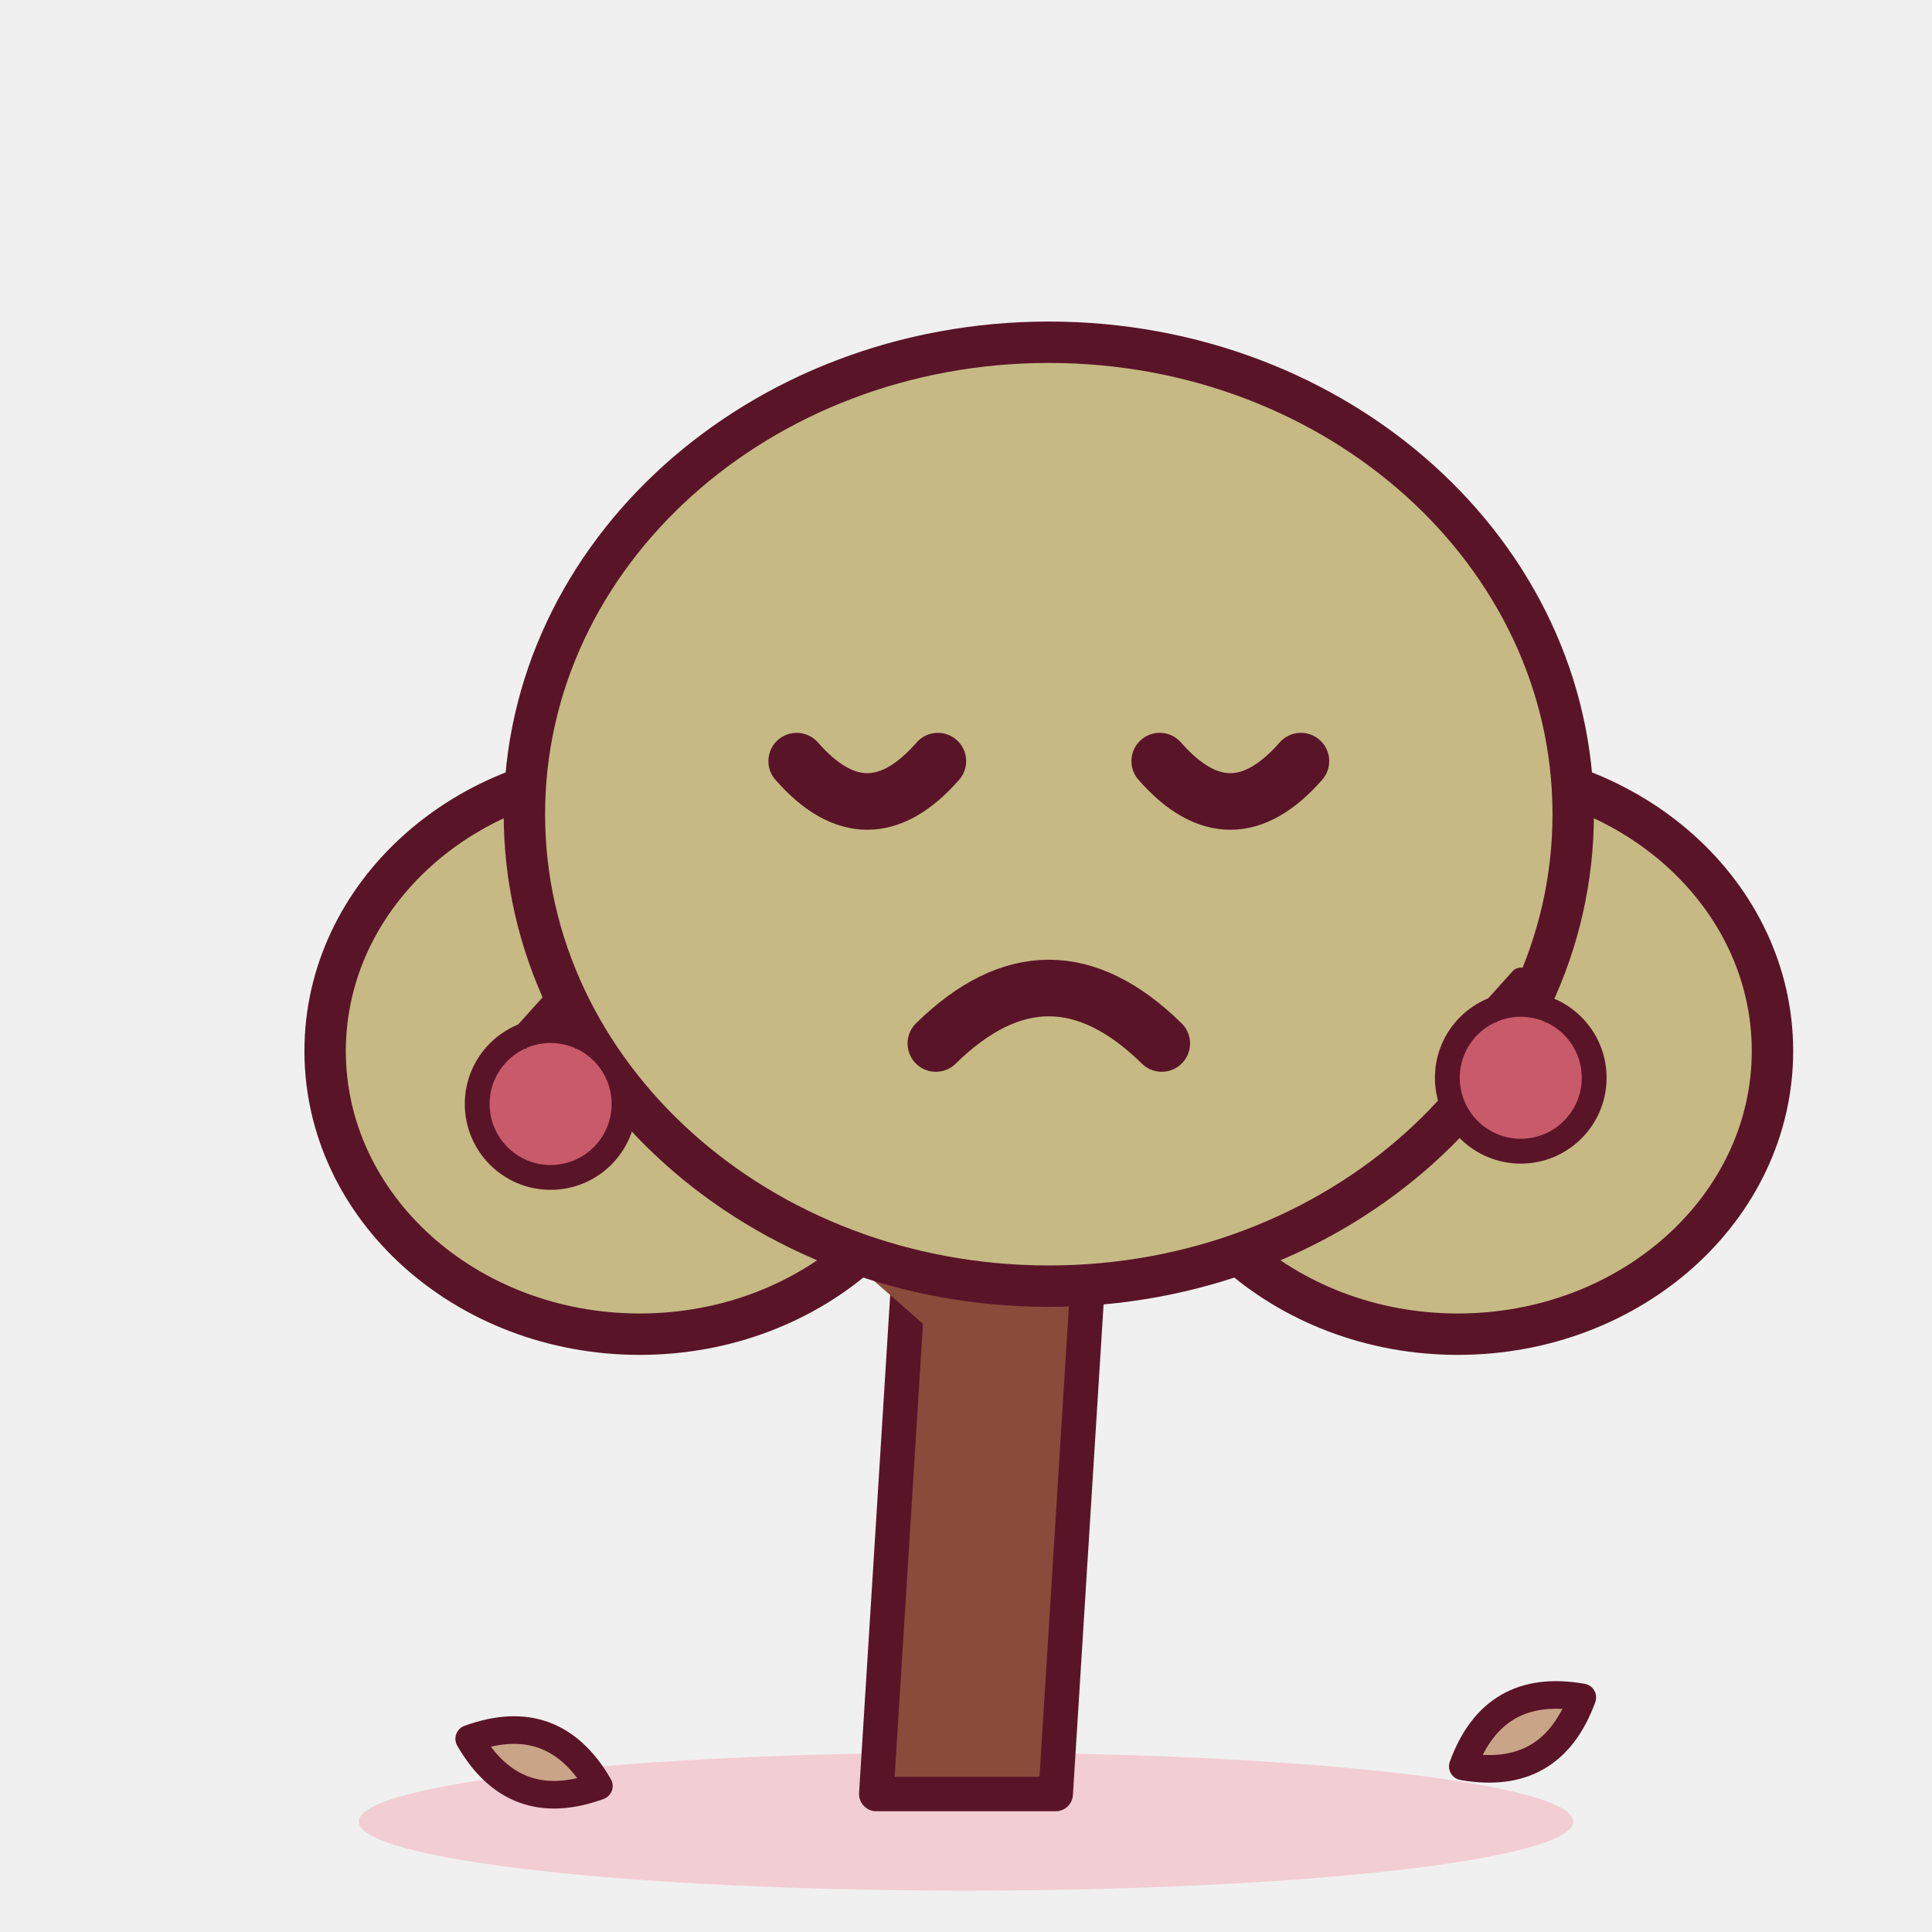
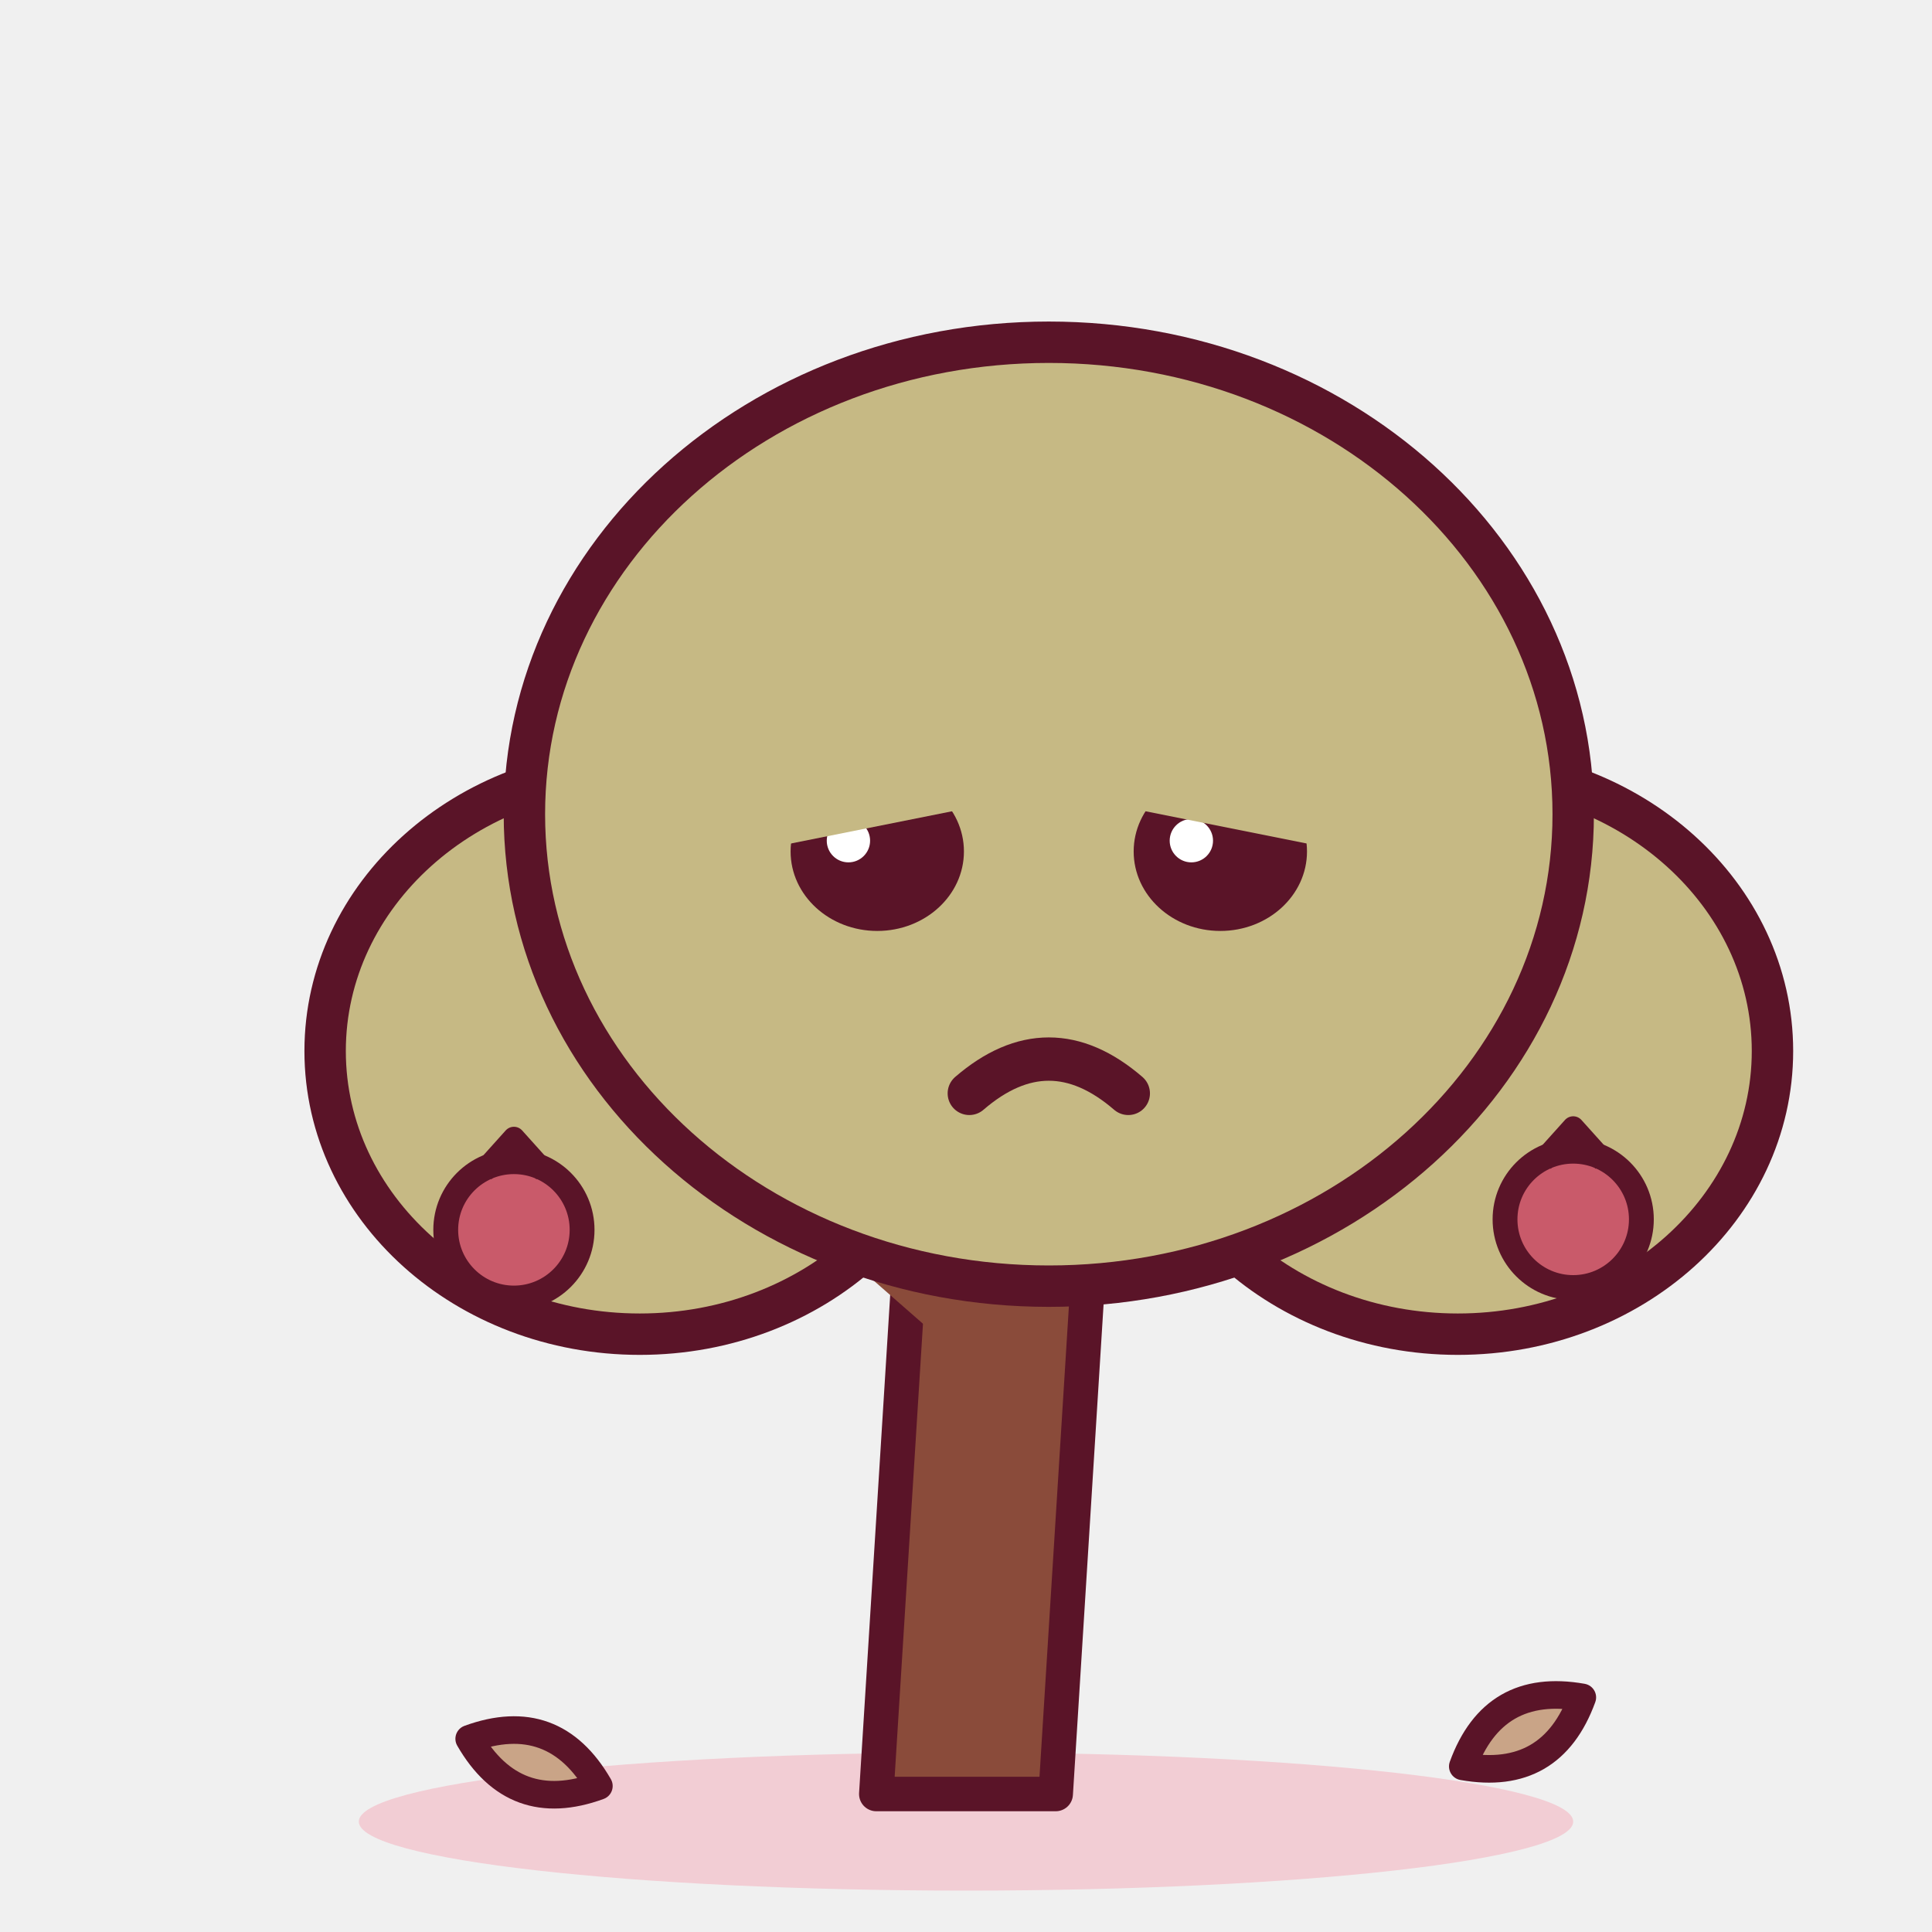
<svg xmlns="http://www.w3.org/2000/svg" viewBox="-10 0 140 140">
  <ellipse cx="60" cy="132" rx="44" ry="5" fill="#F2CDD4" />
  <path d="M53.5 130 L56.5 82 L69.5 82 L66.5 130 Z" fill="#8A4B3A" stroke="#5A1428" stroke-width="2.5" stroke-linejoin="round" />
  <path d="M62.4 96 L43.2 79.2 M62.4 92 L88.8 79.2" stroke="#8A4B3A" stroke-width="7.15" stroke-linecap="round" />
  <ellipse cx="36.36" cy="76.16" rx="22.8" ry="20.52" fill="#C6B984" stroke="#5A1428" stroke-width="3" />
  <ellipse cx="95.64" cy="76.16" rx="22.8" ry="20.52" fill="#C6B984" stroke="#5A1428" stroke-width="3" />
  <ellipse cx="66" cy="59" rx="38" ry="34.2" fill="#C6B984" stroke="#5A1428" stroke-width="3" />
-   <circle cx="29.9" cy="80" r="5.32" fill="#C95A6A" stroke="#5A1428" stroke-width="1.8" />
-   <path d="M27.506 75.478 L29.9 72.818 L32.294 75.478" stroke="#5A1428" stroke-width="1.6" fill="none" stroke-linejoin="round" />
-   <circle cx="100.2" cy="78.1" r="5.32" fill="#C95A6A" stroke="#5A1428" stroke-width="1.8" />
-   <path d="M97.806 73.578 L100.2 70.918 L102.594 73.578" stroke="#5A1428" stroke-width="1.6" fill="none" stroke-linejoin="round" />
-   <path d="M47.731 55.154 Q52.846 61 57.962 55.154 M74.038 55.154 Q79.154 61 84.269 55.154" stroke="#5A1428" stroke-width="4.1" fill="none" stroke-linecap="round" />
-   <path d="M57.815 75.615 Q66 67.577 74.185 75.615" stroke="#5A1428" stroke-width="4.1" fill="none" stroke-linecap="round" />
+   <circle cx="27.24" cy="89.12" r="4.94" fill="#C95A6A" stroke="#5A1428" stroke-width="1.8" />
+   <path d="M25.02 84.92 L27.24 82.45 L29.46 84.92" stroke="#5A1428" stroke-width="1.6" fill="none" stroke-linejoin="round" />
+   <circle cx="104" cy="88.36" r="4.94" fill="#C95A6A" stroke="#5A1428" stroke-width="1.8" />
+   <path d="M101.78 84.16 L104 81.69 L106.22 84.16" stroke="#5A1428" stroke-width="1.6" fill="none" stroke-linejoin="round" />
+   <ellipse cx="53.57" cy="61.7" rx="6.28" ry="5.76" fill="#5A1428" />
+   <circle cx="51.48" cy="60.92" r="1.57" fill="#FFFFFF" />
+   <path d="M61.42 51.89 L45.72 51.89 L45.72 61.44 L61.42 58.3 Z" fill="#C6B984" />
+   <ellipse cx="78.43" cy="61.7" rx="6.28" ry="5.76" fill="#5A1428" />
+   <circle cx="76.33" cy="60.92" r="1.57" fill="#FFFFFF" />
+   <path d="M70.58 51.89 L86.28 51.89 L86.28 61.44 L70.58 58.3 Z" fill="#C6B984" />
+   <path d="M60.24 79.23 Q66 74.26 71.76 79.23" stroke="#5A1428" stroke-width="3.14" fill="none" stroke-linecap="round" />
  <path d="M0 0 Q5 -4.2 10 0 Q5 4.2 0 0 Z" transform="translate(24 126) rotate(20)" fill="#C9A487" stroke="#5A1428" stroke-width="2" stroke-linejoin="round" />
  <path d="M0 0 Q5 -4.2 10 0 Q5 4.2 0 0 Z" transform="translate(96 128) rotate(-30)" fill="#C9A487" stroke="#5A1428" stroke-width="2" stroke-linejoin="round" />
</svg>
